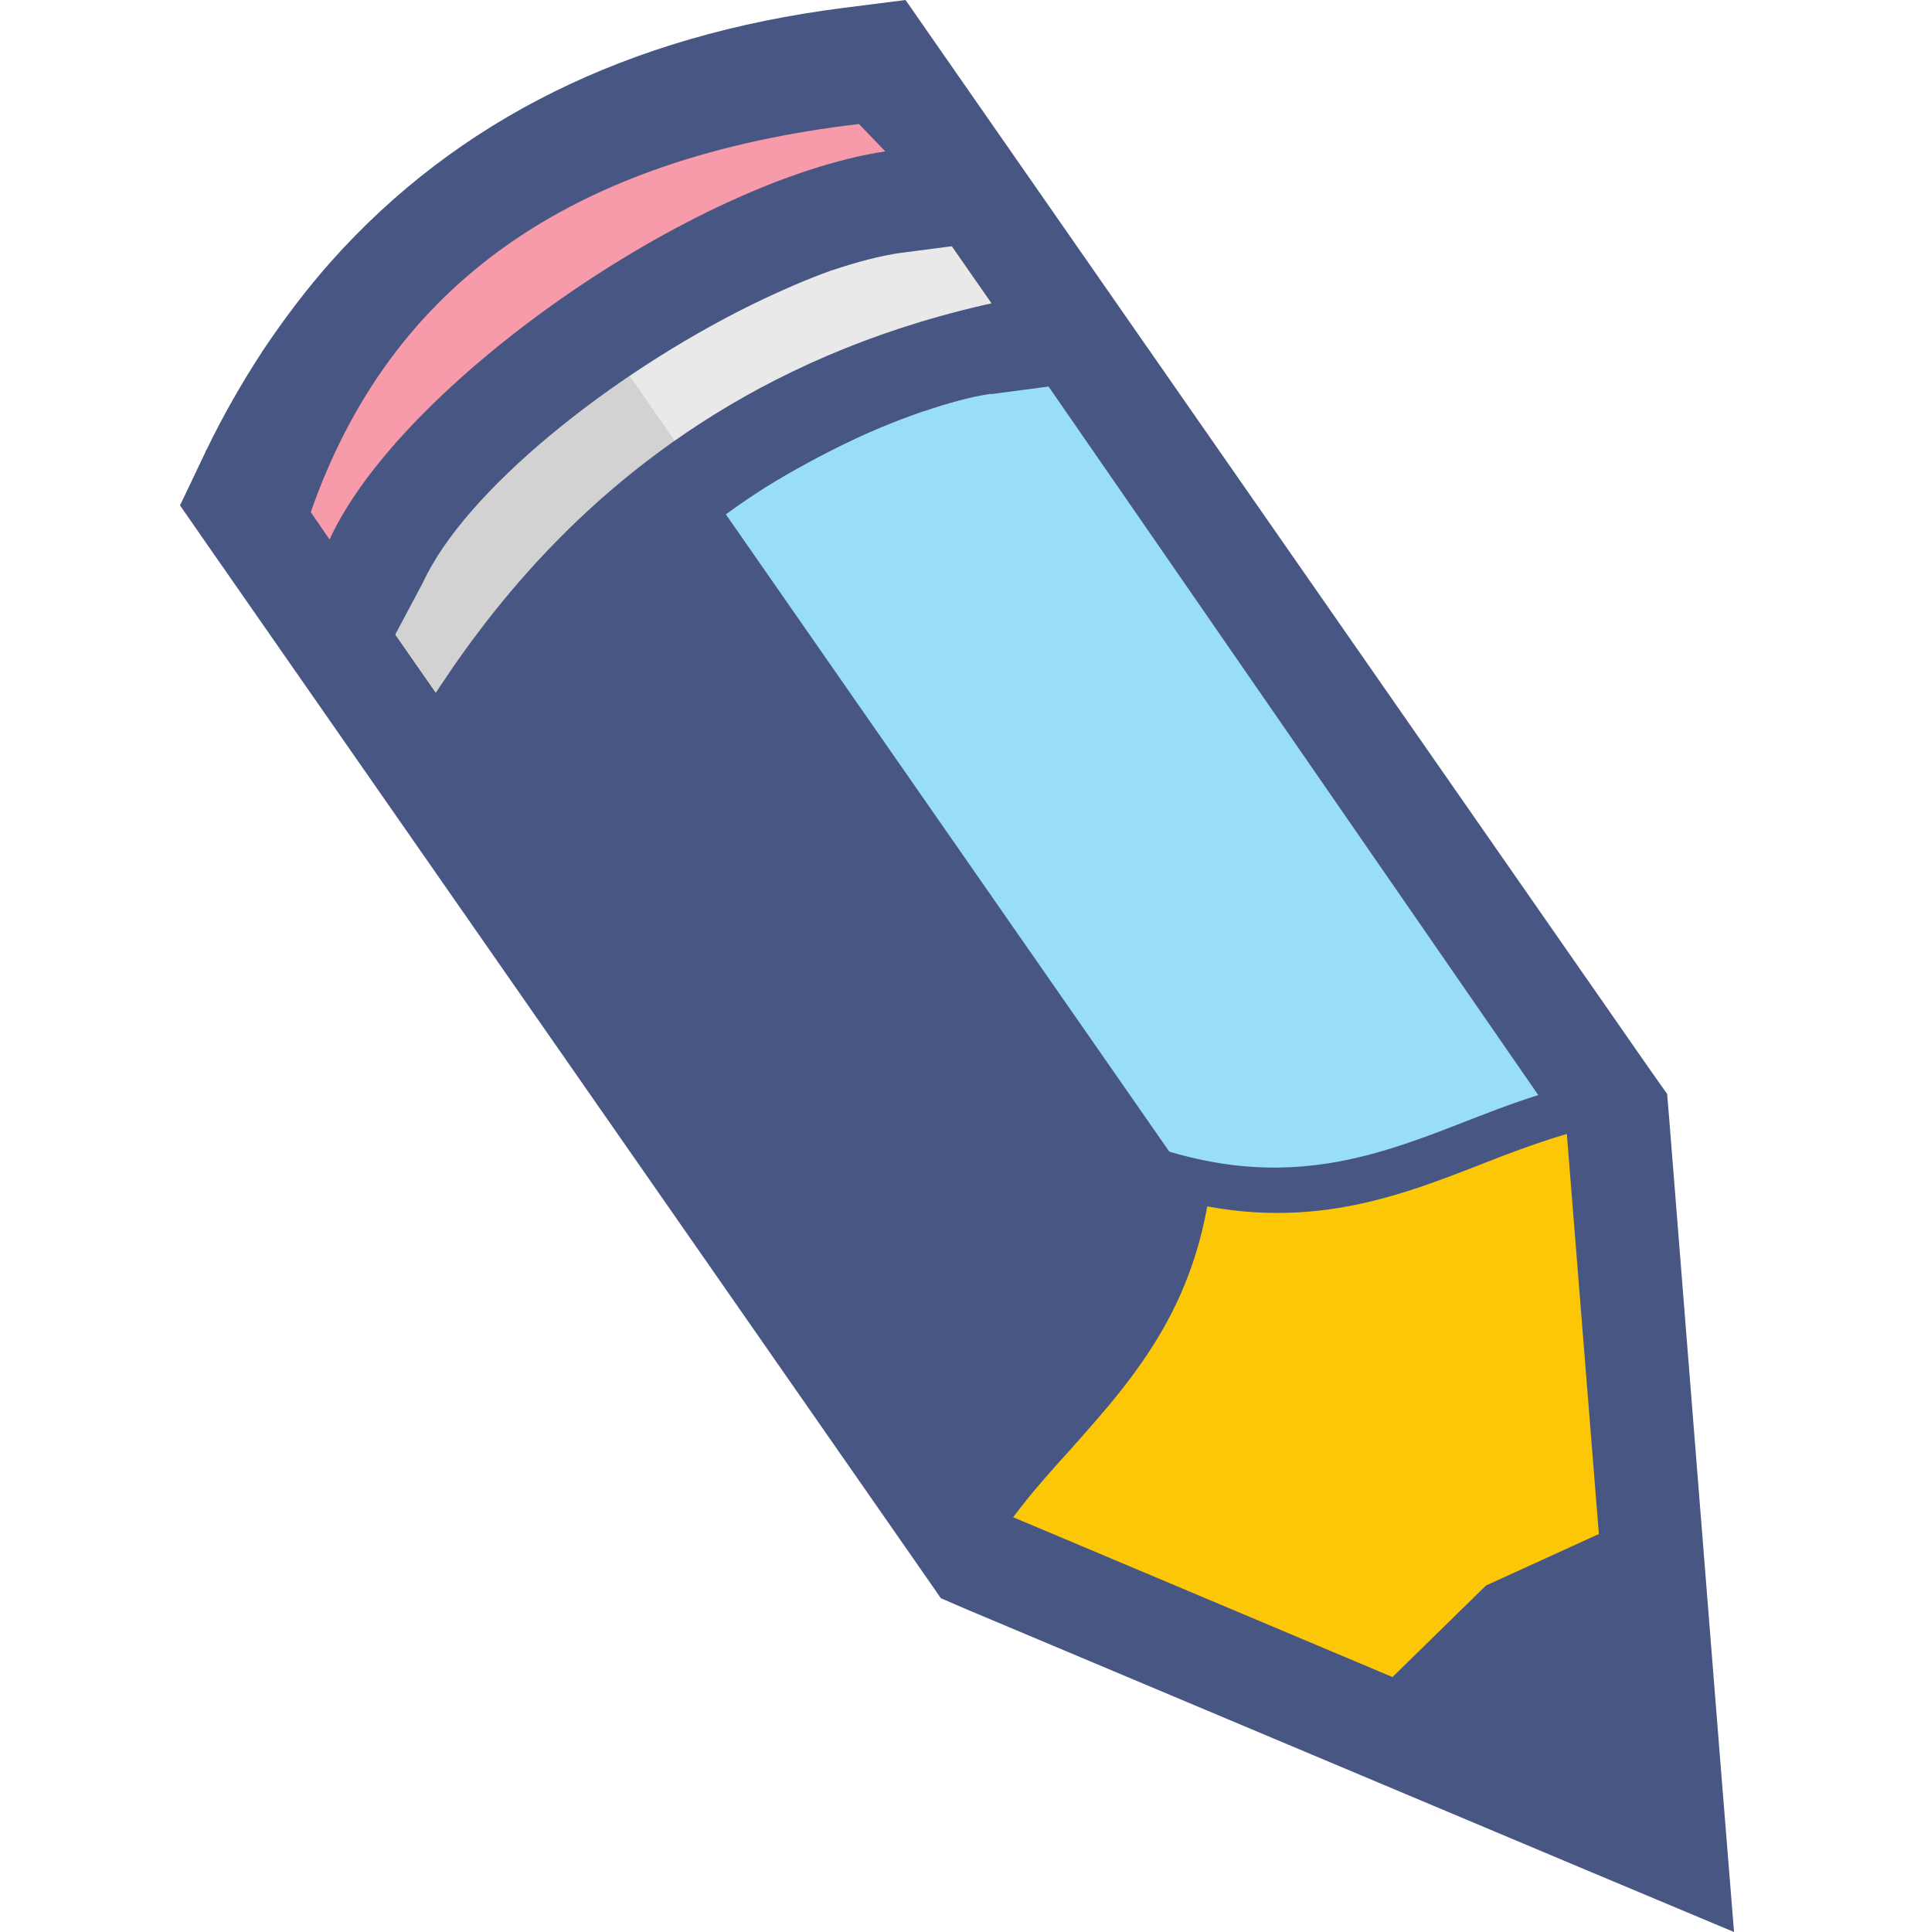
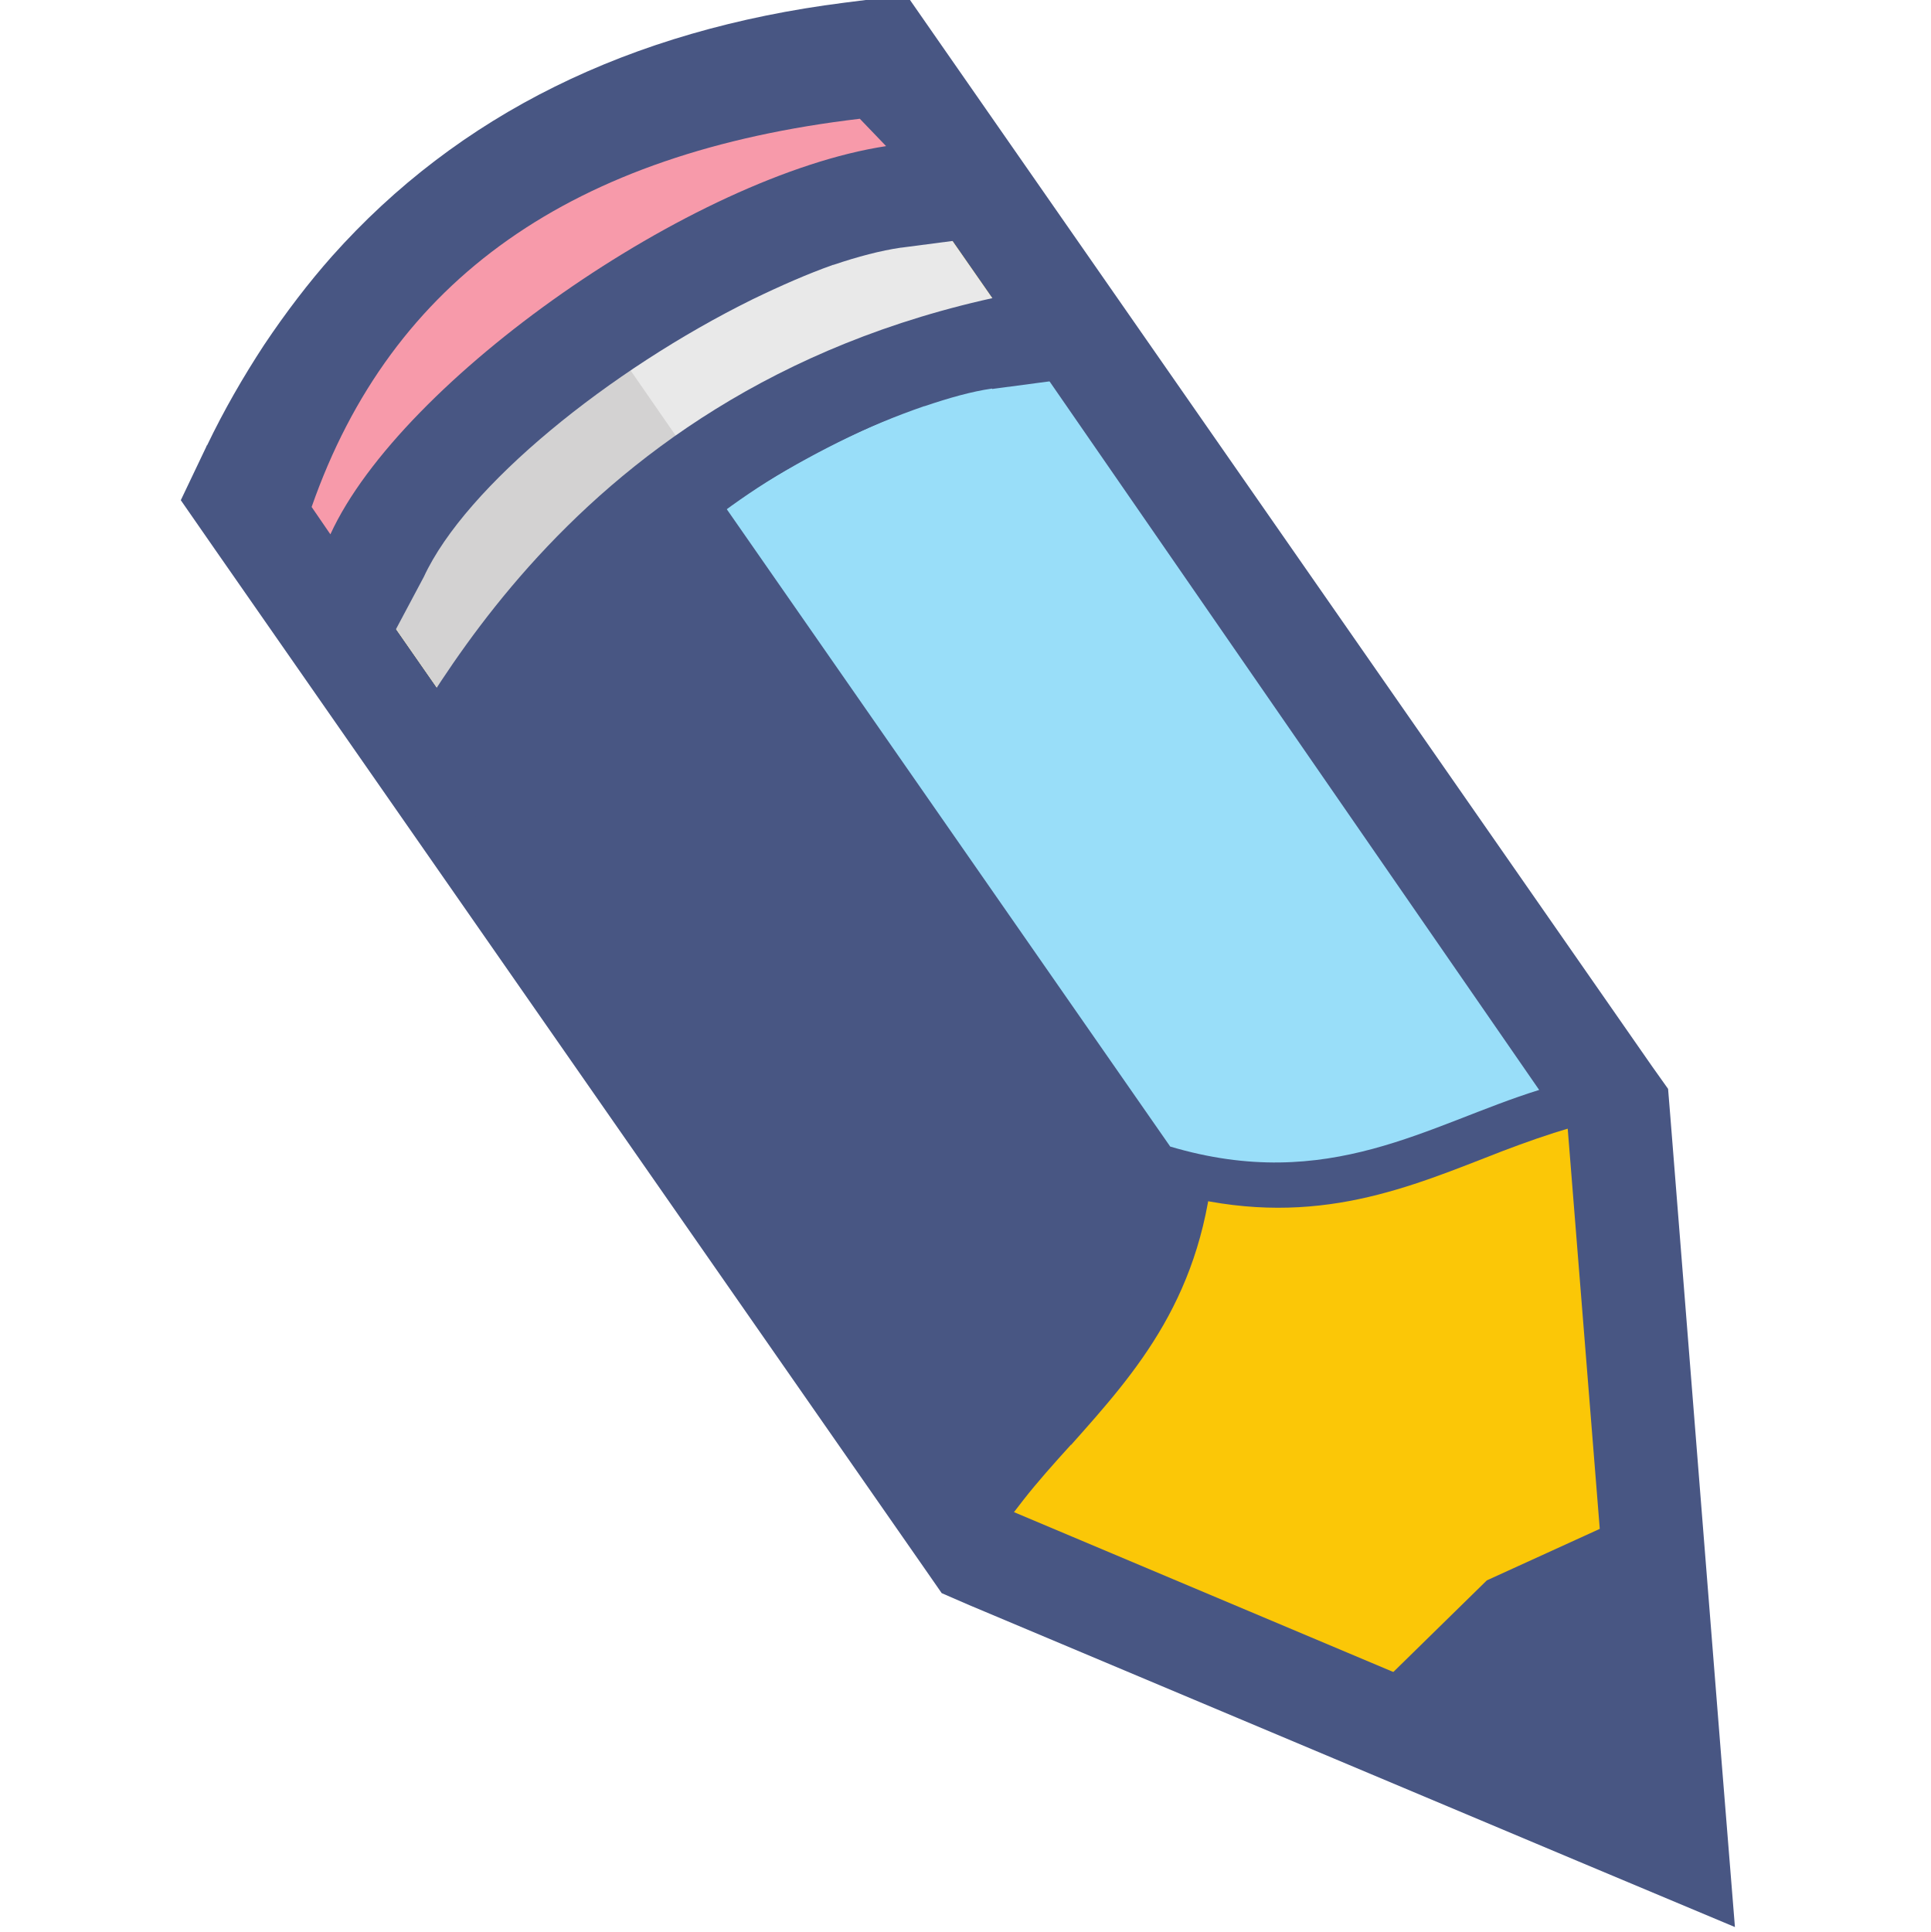
- <svg xmlns="http://www.w3.org/2000/svg" version="1.1" width="80" height="80.056" id="svg2" xml:space="preserve">
-   <defs id="defs6" />
-   <g transform="matrix(4.38984,0,0,-4.37661,-962.5042,2420.675)" id="g12">
-     <g transform="matrix(0.3546999,0,0,0.3546999,-578.732,-1450.695)" id="g14">
-       <path d="m 2255.23,5637.19 0,0.02 0.02,0.02 c 0.44,0.92 0.95,1.81 1.51,2.67 0.58,0.87 1.19,1.67 1.81,2.37 3.36,3.78 7.91,6.04 13.64,6.77 l 1.65,0.21 0.95,-1.37 18.89,-27.22 0.43,-0.61 0.06,-0.73 1.36,-17.15 0.36,-4.49 -4.16,1.75 -16.21,6.84 -0.74,0.32 -0.45,0.65 -18.9,27.22 -0.9,1.3 0.68,1.43 z m 6.11,-0.3 c -0.15,-0.22 -0.29,-0.45 -0.42,-0.68 l 17.49,-25.19 11.31,-4.79 -0.95,11.94 -17.48,25.17 c -3.59,-0.73 -6.47,-2.3 -8.61,-4.72 -0.5,-0.56 -0.95,-1.14 -1.34,-1.73" id="path44" style="fill:#485683;fill-opacity:1;fill-rule:nonzero;stroke:none" />
-       <path d="m 2257.71,5636.02 c 2.88,5.97 7.83,9.41 14.84,10.31 l 18.9,-27.22 1.37,-17.16 -16.21,6.85 -18.9,27.22" id="path46" style="fill:#fbc707;fill-opacity:1;fill-rule:evenodd;stroke:none" />
-       <path d="m 2273.35,5645.18 4.23,-6.09 c -5.81,-0.79 -12,-5.73 -14.81,-10.36 l -4.25,6.12 c 2.51,4.69 9.58,9.38 14.83,10.33" id="path48" style="fill:#e9e9e9;fill-opacity:1;fill-rule:evenodd;stroke:none" />
-       <path d="m 2269.14,5635.42 c -2.73,-1.94 -4.92,-4.3 -6.37,-6.69 l -4.25,6.12 c 1.26,2.35 3.71,4.73 6.45,6.61 l 4.17,-6.04" id="path50" style="fill:#d3d2d2;fill-opacity:1;fill-rule:evenodd;stroke:none" />
-       <path d="m 2255.53,5636.29 c 3.04,7.26 9.38,10.76 16.97,12.39 l 1.23,0.05 0.86,-0.88 0.7,-0.72 2.57,-4.09 -4.13,-0.54 -0.01,0 0,0 c -0.54,-0.08 -1.15,-0.24 -1.8,-0.46 l -0.01,0 c -0.67,-0.24 -1.38,-0.55 -2.14,-0.92 -3.8,-1.88 -7.63,-4.98 -8.75,-7.41 l -2.08,-3.92 -2.81,3.72 -0.36,0.65 -0.58,1.02 0.34,1.11" id="path52" style="fill:#485683;fill-opacity:1;fill-rule:nonzero;stroke:none" />
-       <path d="m 2258.03,5635.58 c 2.13,6.11 6.96,9.46 14.59,10.36 l 0.7,-0.73 c -5.15,-0.79 -12.9,-6.23 -14.79,-10.36 l -0.5,0.73" id="path54" style="fill:#f79aaa;fill-opacity:1;fill-rule:evenodd;stroke:none" />
-       <path d="m 2292.48,5608.38 0.63,-6.92 -6.55,2.77 2.75,2.7 3.17,1.45" id="path56" style="fill:#485683;fill-opacity:1;fill-rule:evenodd;stroke:none" />
-       <path d="m 2276.15,5611.63 c 0.13,0.15 0.26,0.3 0.39,0.44 1.43,1.61 2.9,3.25 3.21,6.05 l -10.93,15.74 c -0.98,-0.77 -1.87,-1.57 -2.64,-2.38 -0.81,-0.86 -1.5,-1.73 -2.08,-2.62 l 12.05,-17.23 z m 2.09,-1.08 c -0.45,-0.5 -0.9,-1 -1.28,-1.49 l -0.94,-1.22 -0.89,1.27 -13.32,19.06 -0.41,0.58 0.36,0.63 c 0.72,1.25 1.65,2.48 2.78,3.67 1.12,1.17 2.41,2.3 3.87,3.36 l 0.95,0.68 0.66,-0.95 11.83,-17.05 0.22,-0.32 -0.02,-0.4 c -0.26,-3.84 -2.07,-5.86 -3.81,-7.82" id="path58" style="fill:#485683;fill-opacity:1;fill-rule:nonzero;stroke:none" />
-       <path d="m 2276.07,5609.76 c 1.89,2.44 4.54,4.27 4.84,8.68 l -11.83,17.05 c -2.84,-2.06 -5,-4.35 -6.33,-6.67 l 13.32,-19.06" id="path60" style="fill:#485683;fill-opacity:1;fill-rule:evenodd;stroke:none" />
-       <path d="m 2288.97,5620.53 c -0.19,-0.07 -0.37,-0.14 -0.56,-0.21 -1.99,-0.78 -4.05,-1.59 -6.79,-0.89 l -10.92,15.73 c 1.08,0.66 2.13,1.21 3.16,1.64 1.08,0.47 2.15,0.82 3.18,1.04 l 11.93,-17.31 z m 0.28,-2.33 c 0.63,0.25 1.25,0.48 1.84,0.67 l 1.47,0.45 -0.88,1.28 -13.2,19.15 -0.4,0.59 -0.72,-0.12 c -1.41,-0.24 -2.89,-0.68 -4.4,-1.32 -1.49,-0.64 -3.76,-1.99 -5.26,-2.99 l 12.9,-18.55 c 3.68,-1.1 6.2,-0.12 8.65,0.84" id="path62" style="fill:#485683;fill-opacity:1;fill-rule:nonzero;stroke:none" />
-       <path d="m 2290.7,5620.02 c -2.95,-0.92 -5.59,-2.77 -9.82,-1.51 l -11.83,17.05 c 2.91,1.94 5.81,3.16 8.46,3.6 l 13.19,-19.14" id="path64" style="fill:#99def9;fill-opacity:1;fill-rule:evenodd;stroke:none" />
-       <path d="m 2280.27,5639.28 -4.13,-0.55 0,0.01 c -0.55,-0.08 -1.15,-0.25 -1.8,-0.47 l -0.01,0 c -6.13,-2.13 -10.01,-6.66 -12.97,-12.24 l -1.54,2.26 c 1.36,1.92 5.66,11.71 19.02,13.32 0.61,-0.58 0.94,-1.55 1.43,-2.33" id="path66" style="fill:#485683;fill-opacity:1;fill-rule:nonzero;stroke:none" />
-     </g>
+ <svg xmlns="http://www.w3.org/2000/svg" width="80" height="80.056">
+   <g transform="matrix(4.39 0 0 -4.377 -962.504 2420.675)">
+     <path d="M221.198 548.816v.007l.007.007c.156.326.337.642.536.947.206.309.422.592.642.841 1.192 1.341 2.806 2.142 4.838 2.401l.585.074.337-.486 6.7-9.655.153-.216.021-.259.482-6.083.128-1.593-1.476.621-5.75 2.426-.262.114-.16.231-6.704 9.655-.319.461.241.507zm2.167-.106l-.149-.241 6.204-8.935 4.012-1.699-.337 4.235-6.2 8.928c-1.273-.259-2.295-.816-3.054-1.674-.177-.199-.337-.404-.475-.614" fill="#485683" />
+     <path d="M222.077 548.401c1.022 2.118 2.777 3.338 5.264 3.657l6.704-9.655.486-6.087-5.75 2.43-6.704 9.655" fill="#fbc707" fill-rule="evenodd" />
+     <path d="M227.625 551.65l1.5-2.16c-2.061-.28-4.256-2.032-5.253-3.675l-1.507 2.171c.89 1.664 3.398 3.327 5.26 3.664" fill="#e9e9e9" fill-rule="evenodd" />
+     <path d="M226.132 548.188c-.968-.688-1.745-1.525-2.259-2.373l-1.507 2.171c.447.834 1.316 1.678 2.288 2.345l1.479-2.142" fill="#d3d2d2" fill-rule="evenodd" />
+     <path d="M221.304 548.497c1.078 2.575 3.327 3.817 6.019 4.395l.436.018.305-.312.248-.255.912-1.451-1.465-.192h-.004c-.192-.028-.408-.085-.638-.163h-.004c-.238-.085-.489-.195-.759-.326-1.348-.667-2.706-1.766-3.104-2.628l-.738-1.39-.997 1.319-.128.231-.206.362.121.394" fill="#485683" />
+     <path d="M222.191 548.245c.756 2.167 2.469 3.355 5.175 3.675l.248-.259c-1.827-.28-4.576-2.21-5.246-3.675l-.177.259" fill="#f79aaa" fill-rule="evenodd" />
+     <path d="M234.41 538.597l.223-2.455-2.323.983.975.958 1.124.514" fill="#485683" fill-rule="evenodd" />
+     <path d="M228.618 539.75l.138.156c.507.571 1.029 1.153 1.139 2.146l-3.877 5.583c-.348-.273-.663-.557-.936-.844-.287-.305-.532-.614-.738-.929l4.274-6.111zm.741-.383c-.16-.177-.319-.355-.454-.529l-.333-.433-.316.45-4.725 6.761-.145.206.128.223c.255.443.585.88.986 1.302.397.415.855.816 1.373 1.192l.337.241.234-.337 4.196-6.048.078-.114-.007-.142c-.092-1.362-.734-2.079-1.351-2.774" fill="#485683" />
+     <path d="M228.59 539.087c.67.865 1.61 1.515 1.717 3.079l-4.196 6.048c-1.007-.731-1.773-1.543-2.245-2.366l4.725-6.761" fill="#485683" fill-rule="evenodd" />
+     <path d="M233.165 542.907l-.199-.074c-.706-.277-1.437-.564-2.408-.316l-3.873 5.579c.383.234.756.429 1.121.582.383.167.763.291 1.128.369l4.232-6.14zm.099-.826c.223.089.443.17.653.238l.521.16-.312.454-4.682 6.793-.142.209-.255-.043c-.5-.085-1.025-.241-1.561-.468-.529-.227-1.334-.706-1.866-1.061l4.576-6.58c1.305-.39 2.199-.043 3.068.298" fill="#485683" />
+     <path d="M233.779 542.726c-1.046-.326-1.983-.983-3.483-.536l-4.196 6.048c1.032.688 2.061 1.121 3.001 1.277l4.678-6.789" fill="#99def9" fill-rule="evenodd" />
+     <path d="M230.08 549.557l-1.465-.195v.004c-.195-.028-.408-.089-.638-.167h-.004c-2.174-.756-3.551-2.362-4.6-4.342l-.546.802c.482.681 2.008 4.154 6.746 4.725.216-.206.333-.55.507-.826" fill="#485683" />
  </g>
</svg>
